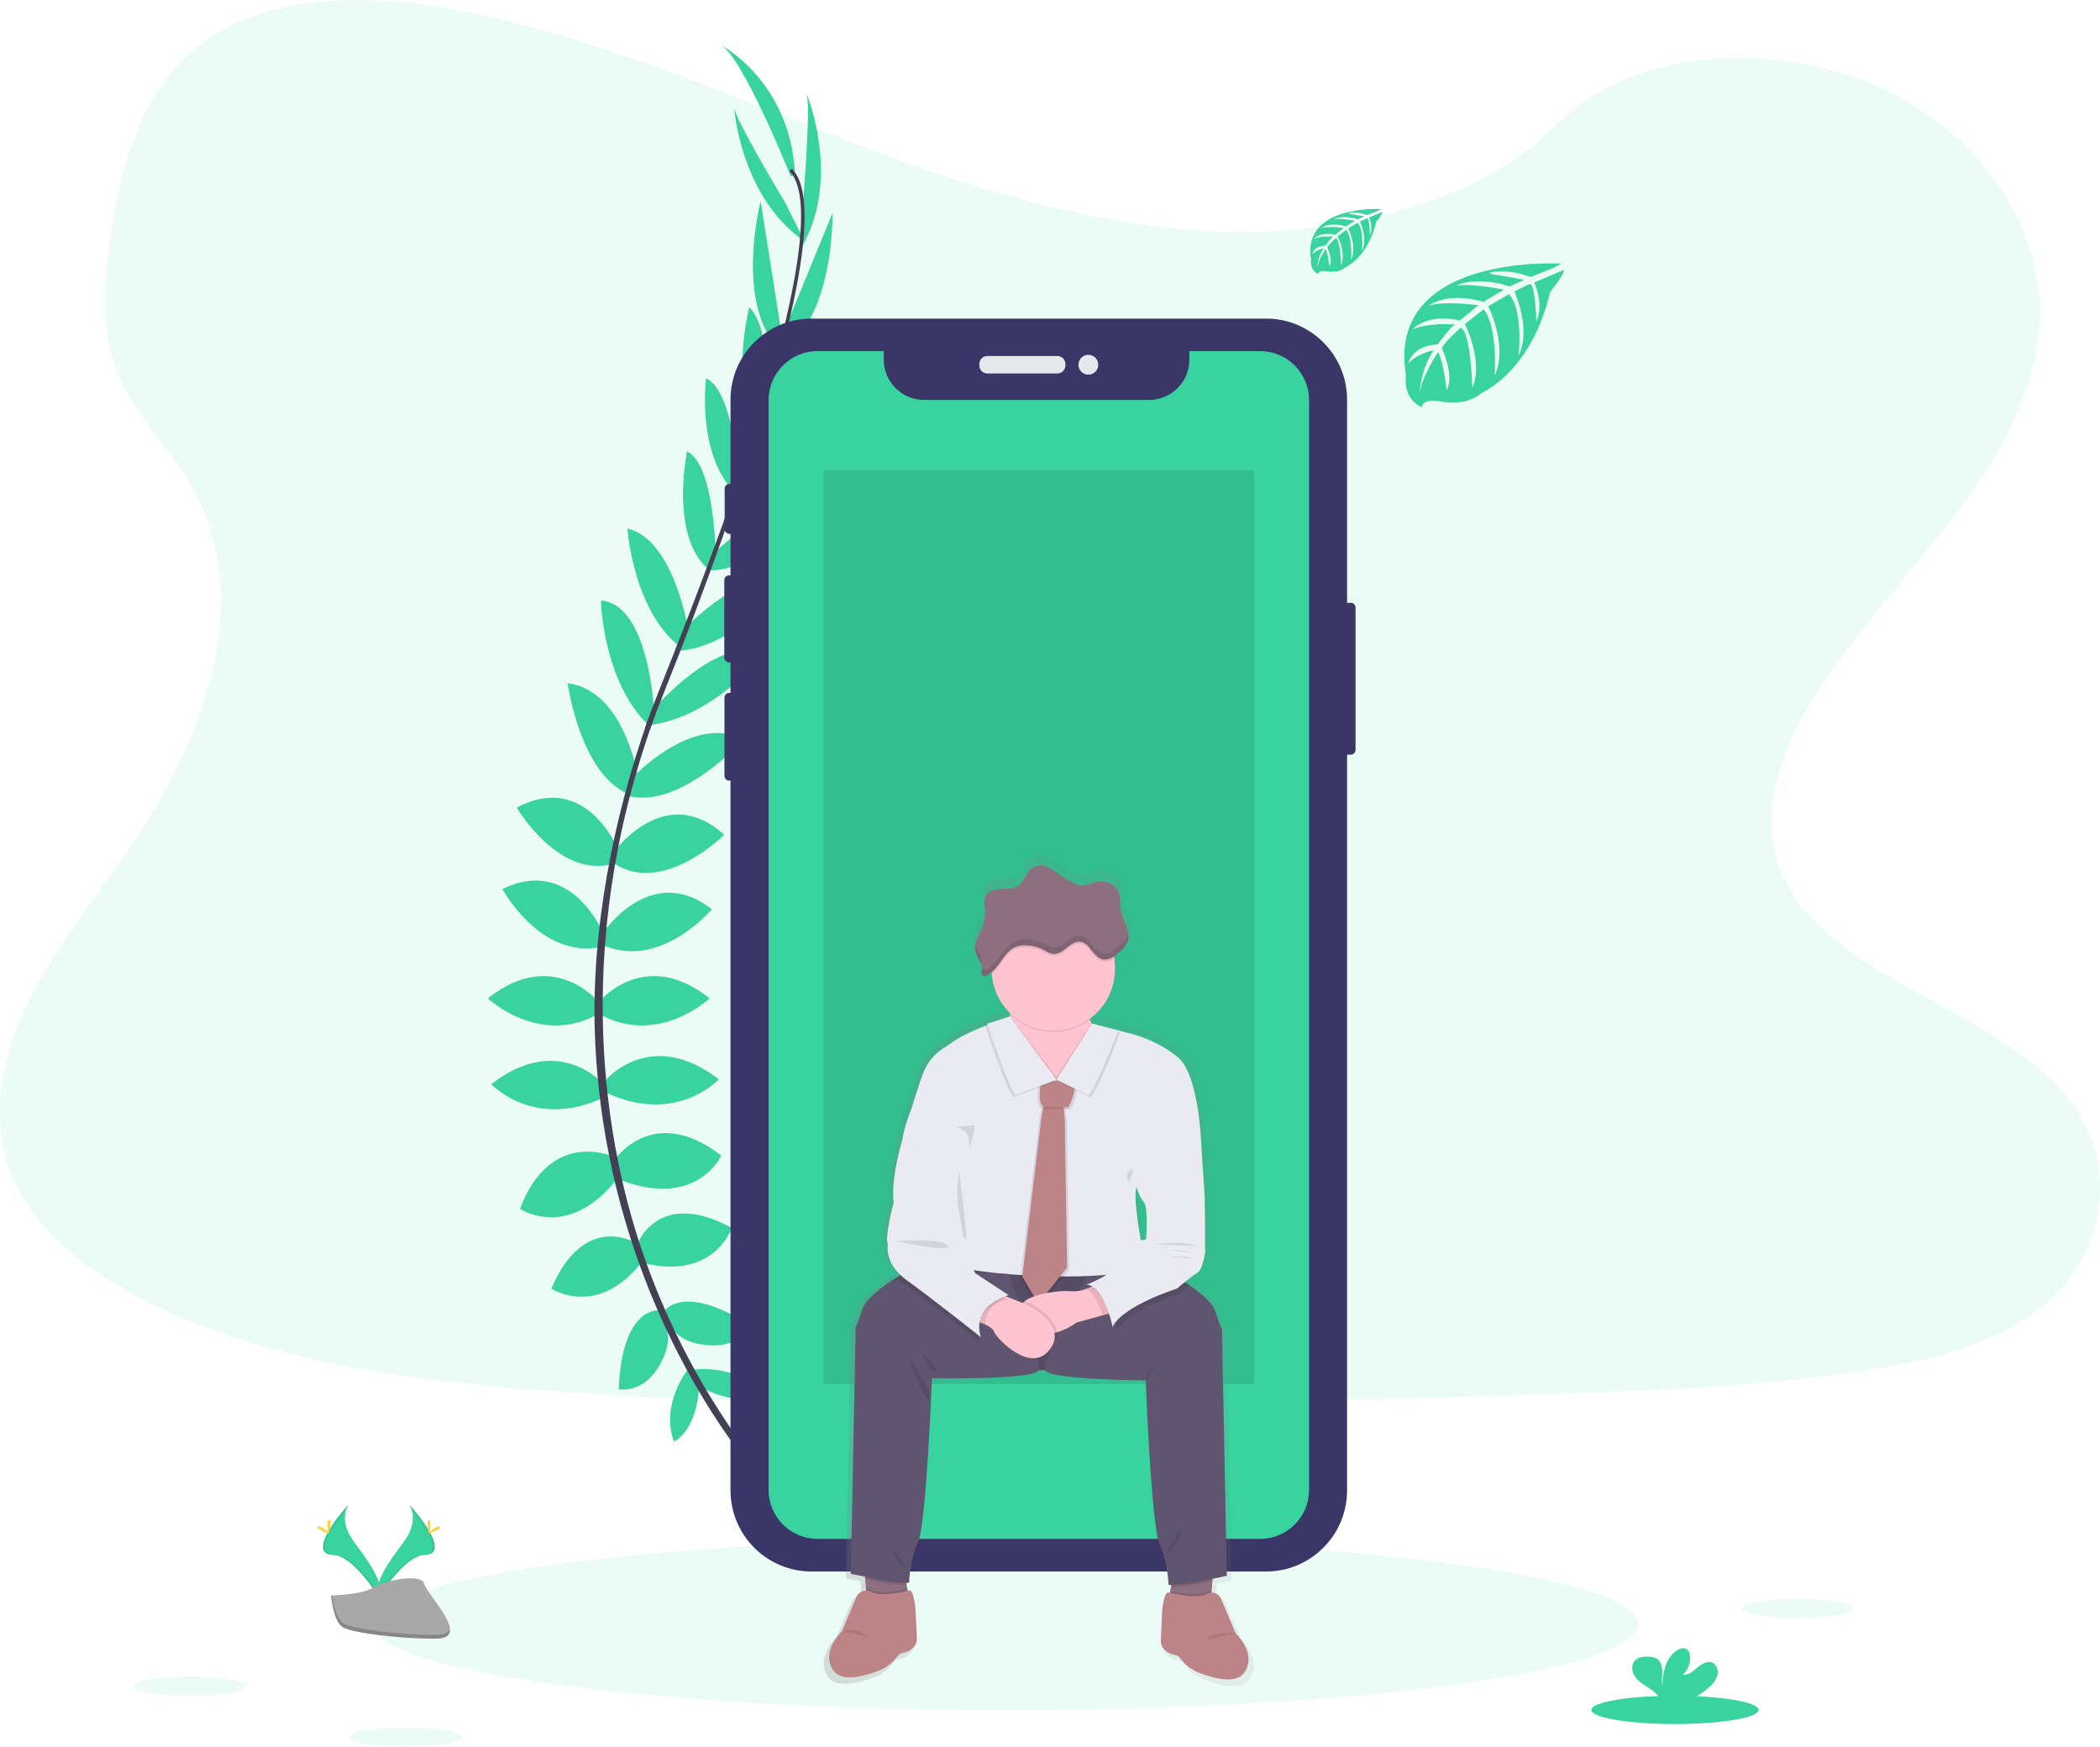
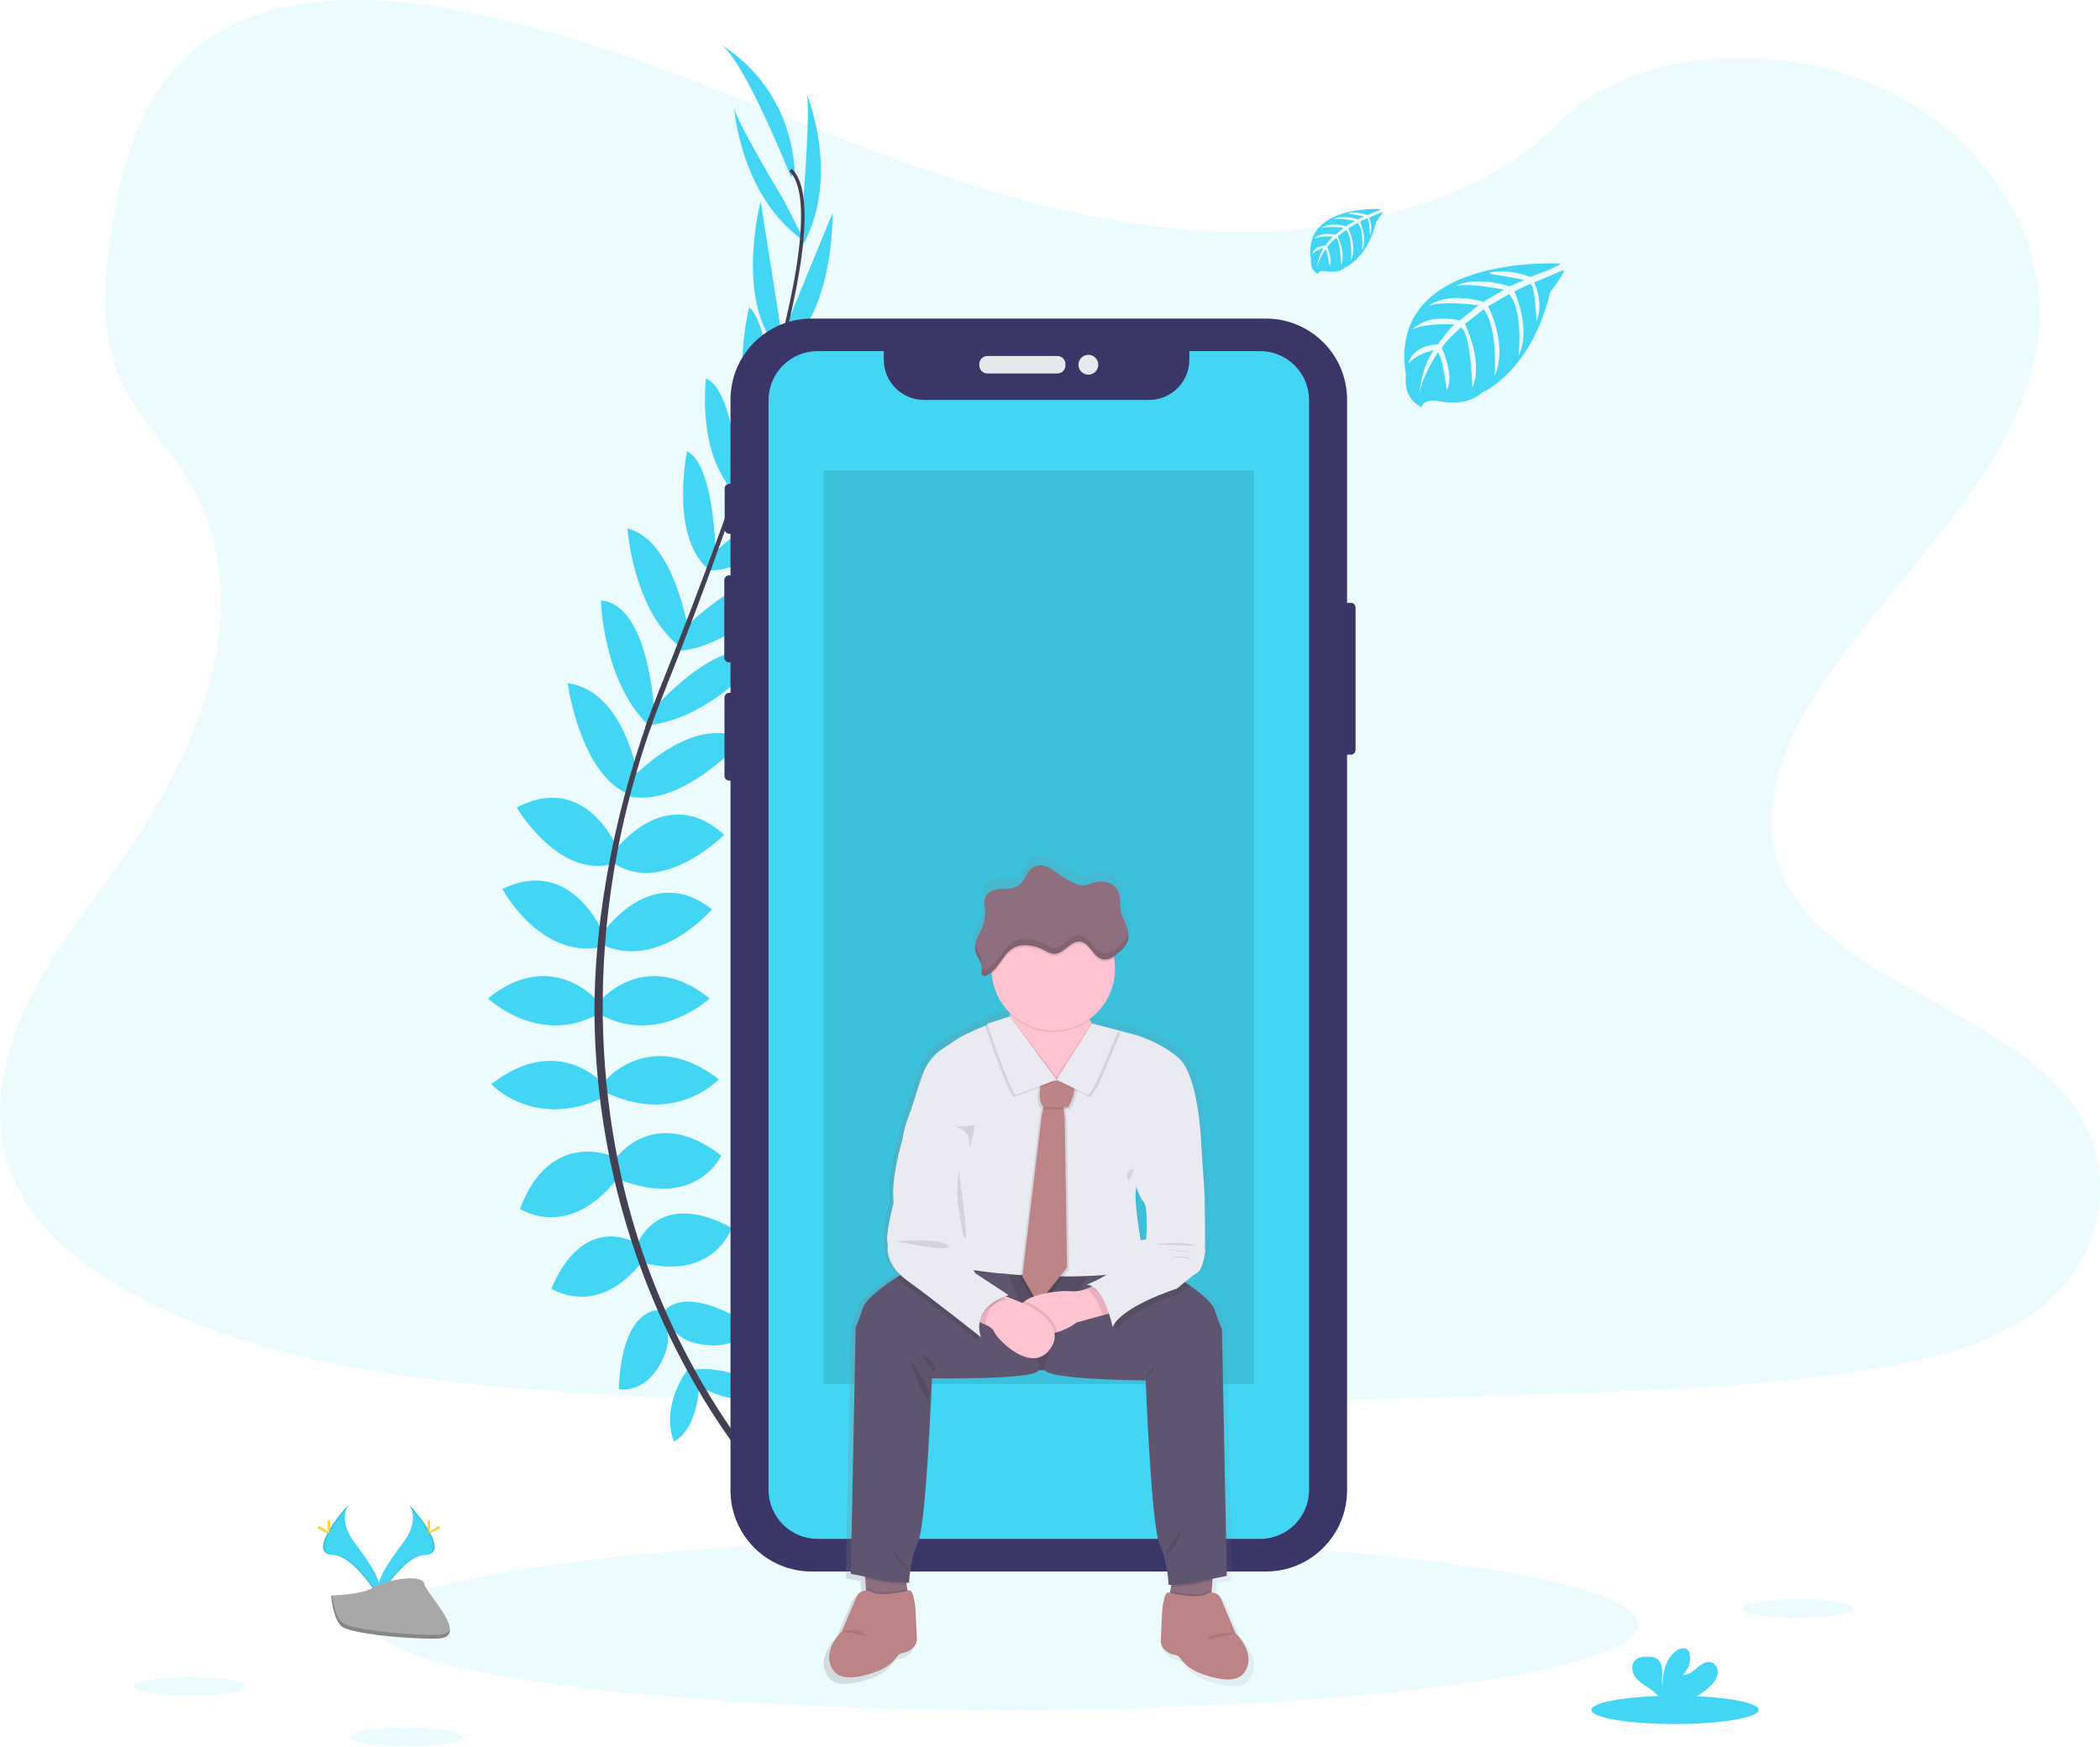
<svg xmlns="http://www.w3.org/2000/svg" id="ae7ad495-543d-4c4b-9483-8059c5566fe6" data-name="Layer 1" width="1009.54" height="839.64" viewBox="0 0 1009.54 839.64">
  <defs>
    <linearGradient id="f9d7795c-47ab-4264-adf8-fc9a284cd87a" x1="491.14" y1="640.96" x2="698.09" y2="640.96" gradientUnits="userSpaceOnUse">
      <stop offset="0" stop-color="gray" stop-opacity="0.25" />
      <stop offset="0.54" stop-color="gray" stop-opacity="0.12" />
      <stop offset="1" stop-color="gray" stop-opacity="0.1" />
    </linearGradient>
  </defs>
-   <path d="M681.78,141.58c-64.72-2.25-126.36-23.14-185.22-46S379.4,47.39,316.23,35.28c-40.63-7.79-87.1-8.89-119.83,12.89-31.51,21-41.69,57.15-47.16,90.73-4.12,25.26-6.54,51.85,4.74,75.49,7.84,16.42,21.74,30.22,31.36,45.95,33.47,54.72,9.81,122.2-26.45,175.63-17,25.07-36.75,49-49.88,75.66s-19.2,57.25-7.71,84.47c11.38,27,38.51,47.24,67.9,61.49,59.69,28.95,130,37.23,198.61,41.92,151.83,10.39,304.46,5.89,456.69,1.39,56.34-1.67,112.92-3.36,168.34-12.07,30.78-4.84,62.55-12.51,84.9-31.05,28.36-23.53,35.39-63.37,16.38-92.88-31.88-49.49-120-61.78-142.31-114.89-12.26-29.24.33-61.8,18.16-88.92,38.24-58.16,102.33-109.19,105.7-175.67,2.32-45.66-28.49-91.39-76.13-113-49.93-22.64-119.18-19.8-156,17.69C805.59,128.71,738.93,143.56,681.78,141.58Z" transform="translate(-95.23 -30.18)" fill="#38d39f" opacity="0.1" />
-   <ellipse cx="483.49" cy="780.99" rx="303.97" ry="41.12" fill="#38d39f" opacity="0.1" />
-   <path d="M428.24,688.75s21-3.36,33.6,11.48c0,0-9.24,7.28-29.12-2.8Z" transform="translate(-95.23 -30.18)" fill="#38d39f" />
-   <path d="M426,688.42S412.6,705,419.17,723.27c0,0,10.92-4.37,12.11-26.63Z" transform="translate(-95.23 -30.18)" fill="#38d39f" />
-   <path d="M414,661.31s8.4-15.4,42,6.16c0,0-4.48,10.36-19.32,9.52S417.87,669.43,414,661.31Z" transform="translate(-95.23 -30.18)" fill="#38d39f" />
-   <path d="M411.79,660.2s-17.43-2-19.12,37.9c0,0,11.05,2.3,18.9-10.33S416.17,668.08,411.79,660.2Z" transform="translate(-95.23 -30.18)" fill="#38d39f" />
-   <path d="M401.63,628.38s9.8-27.17,45.37-7.85c0,0-8.12,24.93-41.73,17.09Z" transform="translate(-95.23 -30.18)" fill="#38d39f" />
-   <path d="M390.71,587.77s18.48-27.44,51.25-2c0,0-11.48,25.76-48.45,11.76Z" transform="translate(-95.23 -30.18)" fill="#38d39f" />
-   <path d="M386.79,549.13s21.56-25.2,54,0c0,0-20.45,22.12-54,6.44Z" transform="translate(-95.23 -30.18)" fill="#38d39f" />
-   <path d="M383.43,511.61s21.84-26.33,52.93-1.4c0,0-24.65,23.24-52.93,7.56Z" transform="translate(-95.23 -30.18)" fill="#38d39f" />
-   <path d="M385.39,478.28s23-33.88,52.09-10.92c0,0-24.65,29.13-52.09,17.36Z" transform="translate(-95.23 -30.18)" fill="#38d39f" />
-   <path d="M390.71,439.36s24.36-33.6,52.65-7.84c0,0-28.85,29.12-52.65,14Z" transform="translate(-95.23 -30.18)" fill="#38d39f" />
-   <path d="M398.84,404.57s28.83-31.57,54-19c0,0-30.06,33.53-55.26,27.37Z" transform="translate(-95.23 -30.18)" fill="#38d39f" />
-   <path d="M408.91,371.6s33.33-38.65,52.65-25.77c0,0-24.52,30-55,33.05Z" transform="translate(-95.23 -30.18)" fill="#38d39f" />
-   <path d="M423.46,333.34s29.14-31.58,50.42-23.74c0,0-24.92,32.77-54.33,33.61Z" transform="translate(-95.23 -30.18)" fill="#38d39f" />
-   <path d="M436.64,297.56s32.2-30.24,46.2-24.92c0,0-23.24,33.6-47.6,31.64Z" transform="translate(-95.23 -30.18)" fill="#38d39f" />
-   <path d="M449.52,264.52s27.72-36.12,42.84-33.32c0,0-16.8,32.2-42.84,37Z" transform="translate(-95.23 -30.18)" fill="#38d39f" />
-   <path d="M463.49,220s24.51-27.7,37.74-27.63c0,0-19.34,37-38.74,36.66Z" transform="translate(-95.23 -30.18)" fill="#38d39f" />
-   <path d="M471.78,190.31l23.66-57.68s1.19,52.14-26.68,68.38Z" transform="translate(-95.23 -30.18)" fill="#38d39f" />
-   <path d="M481.38,126.7s3.92-48.16,1.4-52.08c0,0,16.93,40-1.56,73.36Z" transform="translate(-95.23 -30.18)" fill="#38d39f" />
-   <path d="M400.72,627.73s-24.55-15.21-40.43,22c0,0,21.84,14.5,43.31-12.51Z" transform="translate(-95.23 -30.18)" fill="#38d39f" />
-   <path d="M389.93,586.22s-30.1-13.73-44.71,25.12c0,0,23.26,16,47.45-15.3Z" transform="translate(-95.23 -30.18)" fill="#38d39f" />
-   <path d="M385.39,551.44s-21.56-25.2-54,0c0,0,20.44,22.12,54,6.44Z" transform="translate(-95.23 -30.18)" fill="#38d39f" />
-   <path d="M382.7,511.61s-21.85-26.33-52.93-1.4c0,0,24.64,23.24,52.93,7.56Z" transform="translate(-95.23 -30.18)" fill="#38d39f" />
-   <path d="M385.39,479.24s-15.32-37.95-48.62-21.63c0,0,18,33.66,47.27,27.93Z" transform="translate(-95.23 -30.18)" fill="#38d39f" />
-   <path d="M392.64,439.17s-15.22-38.61-49-20.71c0,0,20.68,35.39,47.5,26.68Z" transform="translate(-95.23 -30.18)" fill="#38d39f" />
-   <path d="M402.08,404.77s-6-42.34-33.95-46.13c0,0,5.93,44.64,30.22,53.75Z" transform="translate(-95.23 -30.18)" fill="#38d39f" />
-   <path d="M409.63,371.67s-2.35-51-25.5-52.77c0,0,.78,38.7,22.89,60Z" transform="translate(-95.23 -30.18)" fill="#38d39f" />
-   <path d="M425.87,331.88s-6.91-42.4-29-47.59c0,0,2.74,41.07,26.81,58Z" transform="translate(-95.23 -30.18)" fill="#38d39f" />
-   <path d="M439.26,297.87s-.24-44.18-13.74-50.67c0,0-8.37,40,9.83,56.31Z" transform="translate(-95.23 -30.18)" fill="#38d39f" />
-   <path d="M450.55,264s-1.9-45.5-15.87-51.91c0,0-4.79,36,13.77,54.88Z" transform="translate(-95.23 -30.18)" fill="#38d39f" />
-   <path d="M465.45,223.6s-.09-37-10.07-45.68c0,0-9.92,40.54,4.86,53.12Z" transform="translate(-95.23 -30.18)" fill="#38d39f" />
-   <path d="M470.6,188.49l-9.7-61.59s-13.2,50.47,10.16,72.7Z" transform="translate(-95.23 -30.18)" fill="#38d39f" />
-   <path d="M472.5,127.28s-24.93-41.39-24.41-46c0,0,2.64,43.4,34,65Z" transform="translate(-95.23 -30.18)" fill="#38d39f" />
-   <path d="M475.42,115.06S451.9,56.25,441.26,51.49c0,0,33.6,17.08,36.12,61.89Z" transform="translate(-95.23 -30.18)" fill="#38d39f" />
+   <path d="M681.78,141.58c-64.72-2.25-126.36-23.14-185.22-46S379.4,47.39,316.23,35.28c-40.63-7.79-87.1-8.89-119.83,12.89-31.51,21-41.69,57.15-47.16,90.73-4.12,25.26-6.54,51.85,4.74,75.49,7.84,16.42,21.74,30.22,31.36,45.95,33.47,54.72,9.81,122.2-26.45,175.63-17,25.07-36.75,49-49.88,75.66s-19.2,57.25-7.71,84.47c11.38,27,38.51,47.24,67.9,61.49,59.69,28.95,130,37.23,198.61,41.92,151.83,10.39,304.46,5.89,456.69,1.39,56.34-1.67,112.92-3.36,168.34-12.07,30.78-4.84,62.55-12.51,84.9-31.05,28.36-23.53,35.39-63.37,16.38-92.88-31.88-49.49-120-61.78-142.31-114.89-12.26-29.24.33-61.8,18.16-88.92,38.24-58.16,102.33-109.19,105.7-175.67,2.32-45.66-28.49-91.39-76.13-113-49.93-22.64-119.18-19.8-156,17.69C805.59,128.71,738.93,143.56,681.78,141.58Z" transform="translate(-95.23 -30.18)" fill="#42d6f4" opacity="0.1" />
+   <ellipse cx="483.49" cy="780.99" rx="303.97" ry="41.12" fill="#42d6f4" opacity="0.1" />
+   <path d="M428.24,688.75s21-3.36,33.6,11.48c0,0-9.24,7.28-29.12-2.8Z" transform="translate(-95.23 -30.18)" fill="#42d6f4" />
+   <path d="M426,688.42S412.6,705,419.17,723.27c0,0,10.92-4.37,12.11-26.63Z" transform="translate(-95.23 -30.18)" fill="#42d6f4" />
+   <path d="M414,661.31s8.4-15.4,42,6.16c0,0-4.48,10.36-19.32,9.52S417.87,669.43,414,661.31Z" transform="translate(-95.23 -30.18)" fill="#42d6f4" />
+   <path d="M411.79,660.2s-17.43-2-19.12,37.9c0,0,11.05,2.3,18.9-10.33S416.17,668.08,411.79,660.2Z" transform="translate(-95.23 -30.18)" fill="#42d6f4" />
+   <path d="M401.63,628.38s9.8-27.17,45.37-7.85c0,0-8.12,24.93-41.73,17.09Z" transform="translate(-95.23 -30.18)" fill="#42d6f4" />
+   <path d="M390.71,587.77s18.48-27.44,51.25-2c0,0-11.48,25.76-48.45,11.76Z" transform="translate(-95.23 -30.18)" fill="#42d6f4" />
+   <path d="M386.79,549.13s21.56-25.2,54,0c0,0-20.45,22.12-54,6.44Z" transform="translate(-95.23 -30.18)" fill="#42d6f4" />
+   <path d="M383.43,511.61s21.84-26.33,52.93-1.4c0,0-24.65,23.24-52.93,7.56Z" transform="translate(-95.23 -30.18)" fill="#42d6f4" />
+   <path d="M385.39,478.28s23-33.88,52.09-10.92c0,0-24.65,29.13-52.09,17.36Z" transform="translate(-95.23 -30.18)" fill="#42d6f4" />
+   <path d="M390.71,439.36s24.36-33.6,52.65-7.84c0,0-28.85,29.12-52.65,14Z" transform="translate(-95.23 -30.18)" fill="#42d6f4" />
+   <path d="M398.84,404.57s28.83-31.57,54-19c0,0-30.06,33.53-55.26,27.37Z" transform="translate(-95.23 -30.18)" fill="#42d6f4" />
+   <path d="M408.91,371.6s33.33-38.65,52.65-25.77c0,0-24.52,30-55,33.05Z" transform="translate(-95.23 -30.18)" fill="#42d6f4" />
+   <path d="M423.46,333.34s29.14-31.58,50.42-23.74c0,0-24.92,32.77-54.33,33.61Z" transform="translate(-95.23 -30.18)" fill="#42d6f4" />
+   <path d="M436.64,297.56s32.2-30.24,46.2-24.92c0,0-23.24,33.6-47.6,31.64Z" transform="translate(-95.23 -30.18)" fill="#42d6f4" />
+   <path d="M449.52,264.52s27.72-36.12,42.84-33.32c0,0-16.8,32.2-42.84,37Z" transform="translate(-95.23 -30.18)" fill="#42d6f4" />
+   <path d="M463.49,220s24.51-27.7,37.74-27.63c0,0-19.34,37-38.74,36.66Z" transform="translate(-95.23 -30.18)" fill="#42d6f4" />
+   <path d="M471.78,190.31l23.66-57.68s1.19,52.14-26.68,68.38Z" transform="translate(-95.23 -30.18)" fill="#42d6f4" />
+   <path d="M481.38,126.7s3.92-48.16,1.4-52.08c0,0,16.93,40-1.56,73.36Z" transform="translate(-95.23 -30.18)" fill="#42d6f4" />
+   <path d="M400.72,627.73s-24.55-15.21-40.43,22c0,0,21.84,14.5,43.31-12.51Z" transform="translate(-95.23 -30.18)" fill="#42d6f4" />
+   <path d="M389.93,586.22s-30.1-13.73-44.71,25.12c0,0,23.26,16,47.45-15.3Z" transform="translate(-95.23 -30.18)" fill="#42d6f4" />
+   <path d="M385.39,551.44s-21.56-25.2-54,0c0,0,20.44,22.12,54,6.44Z" transform="translate(-95.23 -30.18)" fill="#42d6f4" />
+   <path d="M382.7,511.61s-21.85-26.33-52.93-1.4c0,0,24.64,23.24,52.93,7.56Z" transform="translate(-95.23 -30.18)" fill="#42d6f4" />
+   <path d="M385.39,479.24s-15.32-37.95-48.62-21.63c0,0,18,33.66,47.27,27.93Z" transform="translate(-95.23 -30.18)" fill="#42d6f4" />
+   <path d="M392.64,439.17s-15.22-38.61-49-20.71c0,0,20.68,35.39,47.5,26.68Z" transform="translate(-95.23 -30.18)" fill="#42d6f4" />
+   <path d="M402.08,404.77s-6-42.34-33.95-46.13c0,0,5.93,44.64,30.22,53.75Z" transform="translate(-95.23 -30.18)" fill="#42d6f4" />
+   <path d="M409.63,371.67s-2.35-51-25.5-52.77c0,0,.78,38.7,22.89,60Z" transform="translate(-95.23 -30.18)" fill="#42d6f4" />
+   <path d="M425.87,331.88s-6.91-42.4-29-47.59c0,0,2.74,41.07,26.81,58Z" transform="translate(-95.23 -30.18)" fill="#42d6f4" />
+   <path d="M439.26,297.87s-.24-44.18-13.74-50.67c0,0-8.37,40,9.83,56.31Z" transform="translate(-95.23 -30.18)" fill="#42d6f4" />
+   <path d="M450.55,264s-1.9-45.5-15.87-51.91c0,0-4.79,36,13.77,54.88Z" transform="translate(-95.23 -30.18)" fill="#42d6f4" />
+   <path d="M465.45,223.6s-.09-37-10.07-45.68c0,0-9.92,40.54,4.86,53.12Z" transform="translate(-95.23 -30.18)" fill="#42d6f4" />
+   <path d="M470.6,188.49l-9.7-61.59s-13.2,50.47,10.16,72.7Z" transform="translate(-95.23 -30.18)" fill="#42d6f4" />
+   <path d="M472.5,127.28s-24.93-41.39-24.41-46c0,0,2.64,43.4,34,65Z" transform="translate(-95.23 -30.18)" fill="#42d6f4" />
+   <path d="M475.42,115.06S451.9,56.25,441.26,51.49c0,0,33.6,17.08,36.12,61.89Z" transform="translate(-95.23 -30.18)" fill="#42d6f4" />
  <path d="M462.36,229.35l-1.61-.49c19.85-64.73,24.81-106,13.95-116.34l1.16-1.22C487.36,122.21,482.7,163,462.36,229.35Z" transform="translate(-95.23 -30.18)" fill="#444053" />
  <path d="M407.7,380.87l-2.37-.84c2.1-5.93,4.37-11.95,6.75-17.89,20.72-51.64,38.36-99.67,49.67-136.55l2.07-1c-11.33,36.95-28.65,86.83-49.4,138.53C412.05,369,409.79,375,407.7,380.87Z" transform="translate(-95.23 -30.18)" fill="#444053" />
  <path d="M457.79,737.2c-.32-.36-32.5-36.58-54.92-98.44A364.43,364.43,0,0,1,381.17,526c-1.54-48.13,8.56-101.87,25.86-150.68l1.88,2.2c-38.83,109.56-23.4,203.45-2.94,260,22.2,61.29,54,97.13,54.32,97.48Z" transform="translate(-95.23 -30.18)" fill="#444053" />
  <rect x="642.8" y="289.82" width="8.86" height="73.02" rx="2.29" ry="2.29" fill="#3a3768" />
  <rect x="348.37" y="232.61" width="4.97" height="24.04" rx="2.29" ry="2.29" fill="#3a3768" />
  <rect x="348.19" y="276.63" width="5.6" height="41.84" rx="2.29" ry="2.29" fill="#3a3768" />
  <rect x="348.28" y="333.11" width="5.33" height="42.2" rx="2.29" ry="2.29" fill="#3a3768" />
  <rect x="351.18" y="153.17" width="296.4" height="602.39" rx="38.99" ry="38.99" fill="#3a3768" />
-   <path d="M701,199H667v4.09a19.38,19.38,0,0,1-19.39,19.38H539.48a19.38,19.38,0,0,1-19.39-19.38V199H488.26a23.54,23.54,0,0,0-23.54,23.54V746.51a23.54,23.54,0,0,0,23.54,23.54H701a23.54,23.54,0,0,0,23.54-23.54V222.58A23.54,23.54,0,0,0,701,199Z" transform="translate(-95.23 -30.18)" fill="#38d39f" />
+   <path d="M701,199H667v4.09a19.38,19.38,0,0,1-19.39,19.38H539.48a19.38,19.38,0,0,1-19.39-19.38V199H488.26a23.54,23.54,0,0,0-23.54,23.54V746.51a23.54,23.54,0,0,0,23.54,23.54H701a23.54,23.54,0,0,0,23.54-23.54V222.58A23.54,23.54,0,0,0,701,199Z" transform="translate(-95.23 -30.18)" fill="#42d6f4" />
  <rect x="470.79" y="171.16" width="41.39" height="8.4" rx="3.87" ry="3.87" fill="#e6e8ec" />
  <circle cx="523.21" cy="175.36" r="4.77" fill="#e6e8ec" />
-   <path d="M845.43,156.93s-84.2-5.08-74.28,53.92c0,0-2,10.43,7.48,15.16,0,0,.15-4.37,8.64-2.88a39.5,39.5,0,0,0,9.15.44A19.06,19.06,0,0,0,807.6,219h0s23.67-9.78,32.87-48.46c0,0,6.81-8.44,6.54-10.61L832.8,166s4.86,10.25,1,18.77c0,0-.46-18.4-3.19-18-.55.08-7.38,3.55-7.38,3.55s8.35,17.85,2.05,30.83c0,0,2.39-22-4.66-29.54l-10,5.84s9.76,18.44,3.14,33.49c0,0,1.7-23.08-5.25-32.07l-9.06,7.07s9.17,18.17,3.58,30.65c0,0-.73-26.86-5.54-28.89,0,0-7.93,7-9.14,9.86,0,0,6.28,13.2,2.38,20.16,0,0-2.39-17.9-4.35-18,0,0-7.9,11.86-8.72,20,0,0,.34-12.09,6.81-21.12,0,0-7.64,1.31-12.1,6.26,0,0,1.23-8.38,14.05-9.12,0,0,6.53-9,8.27-9.54,0,0-12.74-1.07-20.47,2.36,0,0,6.8-7.91,22.81-4.31l8.95-7.31s-16.78-2.29-23.9.24c0,0,8.19-7,26.31-1.9l9.74-5.82s-14.31-3.08-22.83-2c0,0,9-4.85,25.69.41l7-3.13s-10.48-2.06-13.55-2.39-3.23-1.17-3.23-1.17a36.35,36.35,0,0,1,19.69,2.19S845.68,157.86,845.43,156.93Z" transform="translate(-95.23 -30.18)" fill="#38d39f" />
-   <path d="M759.06,130.69s-38-2.29-33.56,24.37c0,0-.89,4.71,3.38,6.85,0,0,.07-2,3.91-1.31a17.51,17.51,0,0,0,4.13.2,8.56,8.56,0,0,0,5.05-2.08h0s10.7-4.42,14.86-21.9c0,0,3.07-3.81,2.95-4.79l-6.42,2.74s2.19,4.63.47,8.48c0,0-.21-8.31-1.44-8.12-.25,0-3.34,1.61-3.34,1.61s3.78,8.07.93,13.93c0,0,1.08-9.94-2.11-13.35L743.35,140s4.41,8.33,1.42,15.13c0,0,.77-10.43-2.37-14.49l-4.09,3.2s4.14,8.21,1.62,13.85c0,0-.34-12.14-2.51-13.06,0,0-3.58,3.16-4.13,4.46,0,0,2.84,6,1.08,9.11,0,0-1.08-8.09-2-8.13,0,0-3.57,5.36-3.94,9a19.52,19.52,0,0,1,3.08-9.54,10.76,10.76,0,0,0-5.47,2.83s.56-3.79,6.35-4.12c0,0,3-4.07,3.74-4.32,0,0-5.76-.48-9.25,1.07,0,0,3.07-3.57,10.3-1.95l4-3.3s-7.59-1-10.8.11c0,0,3.7-3.16,11.89-.86l4.4-2.63s-6.47-1.39-10.32-.89c0,0,4.07-2.19,11.61.18l3.15-1.41s-4.74-.93-6.13-1.08-1.46-.53-1.46-.53a16.39,16.39,0,0,1,8.9,1S759.18,131.11,759.06,130.69Z" transform="translate(-95.23 -30.18)" fill="#38d39f" />
+   <path d="M845.43,156.93s-84.2-5.08-74.28,53.92c0,0-2,10.43,7.48,15.16,0,0,.15-4.37,8.64-2.88a39.5,39.5,0,0,0,9.15.44A19.06,19.06,0,0,0,807.6,219h0s23.67-9.78,32.87-48.46c0,0,6.81-8.44,6.54-10.61L832.8,166s4.86,10.25,1,18.77c0,0-.46-18.4-3.19-18-.55.08-7.38,3.55-7.38,3.55s8.35,17.85,2.05,30.83c0,0,2.39-22-4.66-29.54l-10,5.84s9.76,18.44,3.14,33.49c0,0,1.7-23.08-5.25-32.07l-9.06,7.07s9.17,18.17,3.58,30.65c0,0-.73-26.86-5.54-28.89,0,0-7.93,7-9.14,9.86,0,0,6.28,13.2,2.38,20.16,0,0-2.39-17.9-4.35-18,0,0-7.9,11.86-8.72,20,0,0,.34-12.09,6.81-21.12,0,0-7.64,1.31-12.1,6.26,0,0,1.23-8.38,14.05-9.12,0,0,6.53-9,8.27-9.54,0,0-12.74-1.07-20.47,2.36,0,0,6.8-7.91,22.81-4.31l8.95-7.31s-16.78-2.29-23.9.24c0,0,8.19-7,26.31-1.9l9.74-5.82s-14.31-3.08-22.83-2c0,0,9-4.85,25.69.41l7-3.13s-10.48-2.06-13.55-2.39-3.23-1.17-3.23-1.17a36.35,36.35,0,0,1,19.69,2.19S845.68,157.86,845.43,156.93Z" transform="translate(-95.23 -30.18)" fill="#42d6f4" />
+   <path d="M759.06,130.69s-38-2.29-33.56,24.37c0,0-.89,4.71,3.38,6.85,0,0,.07-2,3.91-1.31a17.51,17.51,0,0,0,4.13.2,8.56,8.56,0,0,0,5.05-2.08h0s10.7-4.42,14.86-21.9c0,0,3.07-3.81,2.95-4.79l-6.42,2.74s2.19,4.63.47,8.48c0,0-.21-8.31-1.44-8.12-.25,0-3.34,1.61-3.34,1.61s3.78,8.07.93,13.93c0,0,1.08-9.94-2.11-13.35L743.35,140s4.41,8.33,1.42,15.13c0,0,.77-10.43-2.37-14.49l-4.09,3.2s4.14,8.21,1.62,13.85c0,0-.34-12.14-2.51-13.06,0,0-3.58,3.16-4.13,4.46,0,0,2.84,6,1.08,9.11,0,0-1.08-8.09-2-8.13,0,0-3.57,5.36-3.94,9a19.52,19.52,0,0,1,3.08-9.54,10.76,10.76,0,0,0-5.47,2.83s.56-3.79,6.35-4.12c0,0,3-4.07,3.74-4.32,0,0-5.76-.48-9.25,1.07,0,0,3.07-3.57,10.3-1.95l4-3.3s-7.59-1-10.8.11c0,0,3.7-3.16,11.89-.86l4.4-2.63s-6.47-1.39-10.32-.89c0,0,4.07-2.19,11.61.18l3.15-1.41s-4.74-.93-6.13-1.08-1.46-.53-1.46-.53a16.39,16.39,0,0,1,8.9,1S759.18,131.11,759.06,130.69Z" transform="translate(-95.23 -30.18)" fill="#42d6f4" />
  <rect x="395.91" y="226.18" width="206.95" height="439.24" opacity="0.1" />
  <path d="M691.75,818.22s-4.88-11.36-7.06-16.6c-1.23-3-3.31-3.5-4.9-3.43l.09-1,.39-4.73.08-1c3.77-.79,7-1.41,7-1.41L685,668.73s-1-1.28-3.42-9c-1.2-3.85-7-8.58-12.42-12.35-.85-.59-1.68-1.15-2.5-1.69a62.39,62.39,0,0,1,6.21-4.58c3.08-1.79,4.1-12,4.1-12l-.51,1c.51-1,0-27.07,0-27.07l-1.8-27.06s-1.28-32.17-11.28-40.6S640.75,524,640.75,524l-7-1.8h0l-12.9-3.31c-.36-.59-.71-1.21-1-1.86-.13-.25-.25-.51-.37-.77a30.2,30.2,0,0,0,12.75-24.65,29.73,29.73,0,0,0-.39-4.84c0-.3-.11-.61-.17-.91a25.2,25.2,0,0,0,3-2.41,13.63,13.63,0,0,0,3.66-4.49h0a7.57,7.57,0,0,0,.34-1.05c0-.1,0-.2.06-.31s.09-.53.12-.8c0-.1,0-.2,0-.3,0-.29,0-.59,0-.88,0-.07,0-.14,0-.22,0-.33-.05-.66-.1-1a.13.13,0,0,0,0-.06h0a17.21,17.21,0,0,0-.9-3.4c-1-2.58-2.3-5-2.77-7.75-.58-3.25.09-6.8-1.46-9.72a8.67,8.67,0,0,0-6.09-4.19,14.35,14.35,0,0,0-7.52.86,10.7,10.7,0,0,1-3.71,1,7.75,7.75,0,0,1-2.71-.66,40.19,40.19,0,0,1-8.4-4.51,40.22,40.22,0,0,0-6-3.92,8.12,8.12,0,0,0-6.92-.28c-3.7,1.88-4.4,7.12-7.84,9.43-2.37,1.6-5.46,1.44-8.32,1.54s-6.1.81-7.51,3.29c-1,1.72-.76,3.77-.57,5.78l.06.68c0,.24,0,.49.06.73a18.37,18.37,0,0,1-1.13,7.56c-1.38,3.66-4,7.27-3.91,11h0a7.66,7.66,0,0,0,.23,1.76,8.45,8.45,0,0,0,.28.85h0a37.24,37.24,0,0,0,1.85,3.61l.09.16c.07.14.14.28.2.42s.18.38.25.57.08.19.11.28.13.37.18.56a5.36,5.36,0,0,1,.21,1.74,16.2,16.2,0,0,0-.19,2.29,1.68,1.68,0,0,0,1.34,1.63,2.23,2.23,0,0,0,1.16-.36,18.57,18.57,0,0,0,2.55-1.75c0,.32,0,.64.06,1a30.26,30.26,0,0,0,9.09,18.83c0,.31,0,.63-.07,1s-.05.72-.07,1.09h0l-11.2,3.52s.06.2.18.54l-1.18.47h0c-5.81,2.35-12.28,5.27-15.9,7.92-1.6,1.16-3.06,2.11-4.37,2.9a25,25,0,0,0-10.36,12.55l-.15.38c-1,2.29-5.9,17.87-5.9,17.87s-3.59,8.68-4.11,14.3c0,0-5.9,18.63-4.36,30.89,0,0-4.62,17.62-2.82,20.42,0,0-1.84,7.58,6.24,15.21-.59.36-1.23.75-1.9,1.18-6.26,3.94-15.29,10.33-16.83,15.26-2.39,7.67-3.42,9-3.42,9L501.88,789s3.23.62,7,1.4l.08,1,.39,4.72.09,1c-1.59-.07-3.67.48-4.9,3.44-2.19,5.23-7,16.58-7,16.58s-10.77,10-4.24,19.28a6.68,6.68,0,0,0,1,1.16c4.69,4.26,14.69,1.53,21.8-1.25a21.26,21.26,0,0,0,9-7.26,3.42,3.42,0,0,1,2.4-1.33,9.8,9.8,0,0,0,4.47-1.95,6,6,0,0,0,2.46-5,.76.76,0,0,1,0-.15l-.63-14.23s-.77-9.94-3.22-9.3l-.63.15-.17-1h0l-.33-1.93-.17-1,1.36,0s.34-11.24,4.45-20.08S541.9,693,541.9,693s50.87.83,52.57-3.94v0c1,0,2.09,0,3.13-.07,1.71,4.77,49.72,5,49.72,5s2.73,71.49,6.83,80.34a40.82,40.82,0,0,1,2.15,5.86h0a65.41,65.41,0,0,1,2.31,14.21l1.36,0-.18,1-.33,1.92-.17,1-.65-.15c-2.43-.63-3.2,9.31-3.2,9.31l-.65,14.32a5.81,5.81,0,0,0,2.38,5,10,10,0,0,0,4.55,2,3.34,3.34,0,0,1,2.4,1.32,21.32,21.32,0,0,0,9,7.26c7.68,3,18.72,5.93,22.82.1C702.52,828.18,691.75,818.22,691.75,818.22ZM562.45,639.88v0l.12,0ZM642.8,599s1.29,4.85,3.59,7.4,1.16,18.39,1.16,18.39a14.2,14.2,0,0,0-2.68.43C643.1,614.69,641.47,603,642.8,599Z" transform="translate(-95.23 -30.18)" fill="url(#f9d7795c-47ab-4264-adf8-fc9a284cd87a)" />
  <polygon points="436.96 768.43 416.85 770.43 416.29 763.7 415.9 759.07 415.35 752.3 434.35 753.3 435.86 761.99 436.18 763.88 436.19 763.88 436.96 768.43" fill="#8e6f7f" />
  <polygon points="583.41 753.31 582.86 760.07 582.48 764.7 581.91 771.43 561.79 769.43 562.59 764.88 562.9 763 564.41 754.31 583.41 753.31" fill="#8e6f7f" />
  <path d="M657.33,686.1l-59.8,2.81q-4.08.2-8.16,0l-57.13-2.8V640.85H657.33Z" transform="translate(-95.23 -30.18)" fill="#5f5570" />
  <path d="M657.33,686.1l-59.8,2.81q-4.08.2-8.16,0l-57.13-2.8V640.85H657.33Z" transform="translate(-95.23 -30.18)" opacity="0.1" />
  <path d="M580.75,518.91s-19.92,6.69-27.42,12.19c-1.56,1.14-3,2.08-4.26,2.85A24.4,24.4,0,0,0,539,546.23c-.05.14-.1.26-.15.37-1,2.25-5.75,17.5-5.75,17.5s-3.5,8.5-4,14,28.5,20.25,28.5,20.25-14,30.5-7.75,38.25,97.5,11.5,95.5,0-5.5-30.5-3.75-35.75l31-22.5s-1.25-31.5-11-39.75-22-11.25-22-11.25l-19.41-5s-6.84,17-14.34,19.25S581.92,533.46,580.75,518.91Z" transform="translate(-95.23 -30.18)" fill="#eaeaf2" />
  <path d="M608.73,547.54s-8.46,7.06-12.9,0c0,0-4,11.94,0,15.94l-.15.81-.71,3.56-9.26,77L593.33,658,607.2,640.6l-1.12-72-.5-4.13-.12-1h2.37S614.12,552.6,608.73,547.54Z" transform="translate(-95.23 -30.18)" opacity="0.1" />
  <path d="M610.73,547.54s-8.46,7.06-12.9,0c0,0-4,11.94,0,15.94l-.15.81-.71,3.56-9.26,77L595.33,658,609.2,640.6l-1.12-72-.5-4.13-.12-1h2.37S616.12,552.6,610.73,547.54Z" transform="translate(-95.23 -30.18)" opacity="0.1" />
  <polygon points="512.97 609.43 499.1 626.8 491.46 613.72 500.73 536.68 501.44 533.12 501.6 532.3 502.85 529.06 511.23 532.3 511.35 533.3 511.85 537.43 512.97 609.43" fill="#bc8487" />
  <path d="M531.09,792.16a67.93,67.93,0,0,1-12.85-1.31c-2.09-.52-4.71-1.1-7.1-1.61l-.56-6.77,19,1Z" transform="translate(-95.23 -30.18)" opacity="0.1" />
  <path d="M594.48,689c-1.66,4.67-51.24,3.85-51.24,3.85s-2.66,70-6.66,78.67-4.34,19.66-4.34,19.66-8.66,0-14-1.33-14-3-14-3l2.34-118.75s1-1.25,3.33-8.76c1.5-4.83,10.3-11.09,16.39-15,3.4-2.14,5.94-3.54,5.94-3.54l29.58,1.2,18.26.74S596.15,684.33,594.48,689Z" transform="translate(-95.23 -30.18)" fill="#5f5570" />
  <path d="M532.2,798.6l-20.12,2-.57-6.73a6,6,0,0,1,2.19.48c3.67,2.64,14.16.54,17.71-.3h0Z" transform="translate(-95.23 -30.18)" opacity="0.1" />
  <path d="M536,818.05a5.87,5.87,0,0,1-2.41,4.89,9.55,9.55,0,0,1-4.35,1.91,3.25,3.25,0,0,0-2.33,1.3,20.87,20.87,0,0,1-8.8,7.11c-6.93,2.72-16.68,5.39-21.25,1.22a6.32,6.32,0,0,1-1-1.13c-6.37-9.12,4.13-18.88,4.13-18.88s4.74-11.12,6.87-16.24a5,5,0,0,1,6.87-2.88c4,2.88,16.13.12,18.5-.49s3.13,9.11,3.13,9.11L536,817.9A.76.76,0,0,0,536,818.05Z" transform="translate(-95.23 -30.18)" fill="#bc8487" />
  <path d="M678.65,783.48l-.56,6.76c-2.39.51-5,1.09-7.11,1.61a68.11,68.11,0,0,1-12.84,1.32l1.51-8.69Z" transform="translate(-95.23 -30.18)" opacity="0.1" />
  <path d="M685,787.85s-8.66,1.67-14,3-14,1.33-14,1.33-.33-11-4.33-19.66S646,693.85,646,693.85s-46.78-.27-48.45-4.94,20.39-45,20.39-45l13.45-.7L657,641.85s5,2.72,10.24,6.39,10.93,8.33,12.1,12.1c2.33,7.51,3.33,8.76,3.33,8.76Z" transform="translate(-95.23 -30.18)" fill="#5f5570" />
  <path d="M677.71,794.87l-.56,6.73-20.13-2,.8-4.55c3.55.85,14,2.94,17.7.3A6,6,0,0,1,677.71,794.87Z" transform="translate(-95.23 -30.18)" opacity="0.1" />
  <path d="M675.52,796.35a5,5,0,0,1,6.88,2.88c2.12,5.12,6.87,16.25,6.87,16.25s10.5,9.75,4.13,18.87c-4,5.72-14.76,2.85-22.24-.09a20.74,20.74,0,0,1-8.8-7.11,3.26,3.26,0,0,0-2.34-1.3,9.81,9.81,0,0,1-4.44-2,5.72,5.72,0,0,1-2.31-4.88l.63-14s.75-9.73,3.12-9.12S671.52,799.23,675.52,796.35Z" transform="translate(-95.23 -30.18)" fill="#bc8487" />
  <path d="M623.83,527.35l-20.19,21.4-.56.6-.73-.43c-4.22-2.5-25.33-15.24-23.52-19.07,1-2.18,1.59-6.72,1.9-10.63,0-.47.06-.93.1-1.38.2-3.09.25-5.49.25-5.49s38-6.5,36.5,0c-.61,2.63.3,5.59,1.59,8.18.38.75.8,1.46,1.21,2.13A33,33,0,0,0,623.83,527.35Z" transform="translate(-95.23 -30.18)" fill="#ffc4d0" />
  <path d="M619.17,520.53a29.65,29.65,0,0,1-38.34-2.69c.2-3.09.25-5.49.25-5.49s38-6.5,36.5,0C617,515,617.88,517.94,619.17,520.53Z" transform="translate(-95.23 -30.18)" opacity="0.1" />
  <path d="M631.24,495.64A29.67,29.67,0,0,1,572,498.46q-.12-1.4-.12-2.82a29.67,29.67,0,1,1,59.33,0Z" transform="translate(-95.23 -30.18)" fill="#ffc4d0" />
  <path d="M630.87,490.9a7.1,7.1,0,0,1-5.58,1.51c-4.58-1-6.15-8-10.83-8.48s-7.79,6-12.53,5.87c-2-.05-3.8-1.36-5.64-2.27-3.22-1.59-8.52-2.56-12-1.36-5.23,1.79-7,6.63-10.34,10.48a15.25,15.25,0,0,1-1.87,1.81q-.12-1.4-.12-2.82a29.67,29.67,0,0,1,59-4.74Z" transform="translate(-95.23 -30.18)" opacity="0.1" />
  <path d="M596.29,486.54c1.84.9,3.6,2.22,5.64,2.27,4.73.12,7.82-6.39,12.52-5.88s6.25,7.45,10.85,8.48c3.09.7,6-1.61,8.31-3.76a13.23,13.23,0,0,0,3.57-4.39c1-2.48.48-5.34-.45-7.86s-2.24-4.94-2.7-7.59c-.56-3.18.09-6.66-1.42-9.52a8.43,8.43,0,0,0-5.94-4.1,14,14,0,0,0-7.33.83,10.37,10.37,0,0,1-3.61,1,7.64,7.64,0,0,1-2.65-.65,39.13,39.13,0,0,1-8.18-4.41,38.35,38.35,0,0,0-5.83-3.84,7.86,7.86,0,0,0-6.74-.27c-3.6,1.84-4.29,7-7.64,9.23-2.31,1.56-5.32,1.4-8.1,1.51s-6,.78-7.32,3.21c-1.18,2.09-.59,4.66-.44,7.05a18.1,18.1,0,0,1-1.11,7.4c-1.55,4.14-4.7,8.22-3.58,12.5.73,2.81,3.25,5.14,3.1,8a15.25,15.25,0,0,0-.19,2.23,1.65,1.65,0,0,0,1.31,1.6,2,2,0,0,0,1.12-.36,16.72,16.72,0,0,0,4.41-3.57c3.38-3.86,5.13-8.69,10.36-10.48C587.78,484,593.07,484.94,596.29,486.54Z" transform="translate(-95.23 -30.18)" fill="#8e6f7f" />
  <path d="M630.7,661.1l-5.4,1.47L612.83,666a30.13,30.13,0,0,1-9.59,4.77c-7.63,1.93-12.56-2.27-16.66-8.77-1.65-2.6-.82-4.68,1.34-6.31,5.2-3.93,18.06-5.21,22-4.69a16.46,16.46,0,0,0,7.59-1.18,29.4,29.4,0,0,0,4.91-2.32Z" transform="translate(-95.23 -30.18)" fill="#ffc4d0" />
  <path d="M630.7,661.1l-5.4,1.47c-1.55-4.67-4.1-10.53-7.75-12.78a29.4,29.4,0,0,0,4.91-2.32Z" transform="translate(-95.23 -30.18)" opacity="0.1" />
  <path d="M667.22,648.24c-2.24,1.81-4.14,3.46-4.14,3.46s-26,8.15-31,18.4c0,0-4-20-12.5-20.25,0,0,9.15-3.59,11.79-6.66L657,641.85S662,644.57,667.22,648.24Z" transform="translate(-95.23 -30.18)" opacity="0.1" />
  <path d="M666.83,569.85l5.75,8.5,1.75,26.5s.5,25.5,0,26.5l.5-1s-1,10-4,11.75-9.75,7.6-9.75,7.6-26,8.15-31,18.4c0,0-4-20-12.5-20.25,0,0,12.75-5,12.5-8.25,0,0,9.75-8.75,10.5-11s5.62-2.5,5.62-2.5,1.13-15.5-1.12-18-3.5-7.25-3.5-7.25Z" transform="translate(-95.23 -30.18)" fill="#eaeaf2" />
  <path d="M603.24,670.74c-7.63,1.93-12.56-2.27-16.66-8.77-1.65-2.6-.82-4.68,1.34-6.31l.78.31S602.45,661.93,603.24,670.74Z" transform="translate(-95.23 -30.18)" opacity="0.1" />
  <path d="M600.08,678.73c-9,12.5-25.75-4.88-27-8.38-.45-1.27-2.16-2.4-4.13-3.31a44.58,44.58,0,0,0-7.75-2.57l14.88-12.12,2.85,1.14L587.7,657S609.08,666.23,600.08,678.73Z" transform="translate(-95.23 -30.18)" fill="#ffc4d0" />
  <path d="M578.93,653.49c-8.2,3.9-9.95,9.51-10,13.55a44.58,44.58,0,0,0-7.75-2.57l14.88-12.12Z" transform="translate(-95.23 -30.18)" opacity="0.1" />
  <path d="M565.83,675.1s-24-19-35.5-27.25a28.12,28.12,0,0,1-4-3.46c3.4-2.14,5.94-3.54,5.94-3.54l29.58,1.2c.79,1.37,1.26,2.3,1.26,2.3l16,10.5C559.83,661.1,565.83,675.1,565.83,675.1Z" transform="translate(-95.23 -30.18)" opacity="0.1" />
  <path d="M533.83,575.35l-4.75,2.75s-5.75,18.25-4.25,30.25c0,0-4.5,17.25-2.75,20,0,0-2.25,9.25,9.25,17.5s35.5,27.25,35.5,27.25-6-14,13.25-20.25l-16-10.5s-5.37-10.66-10.5-13c0,0-4-4-1.5-6.75s4.5-5.75,4.5-8.5,1-15.75,1-15.75l3-14Z" transform="translate(-95.23 -30.18)" fill="#eaeaf2" />
  <path d="M606.58,563.47h-9.75a1.29,1.29,0,0,1-.16-.18l.16-.82,1.25-3.24,8.38,3.24Z" transform="translate(-95.23 -30.18)" opacity="0.1" />
  <path d="M609.73,546.54s-8.46,7.06-12.9,0c0,0-4,11.94,0,15.94h12S615.12,551.6,609.73,546.54Z" transform="translate(-95.23 -30.18)" fill="#bc8487" />
  <path d="M621.17,523.35l12.6,3.25s-11.94,31-14.57,31l-15.12-7.25Z" transform="translate(-95.23 -30.18)" opacity="0.1" />
  <path d="M623.83,527.35l-20.19,21.4-.56.6-.73-.43L620,522l.43.71A33,33,0,0,0,623.83,527.35Z" transform="translate(-95.23 -30.18)" opacity="0.1" />
  <path d="M620.17,522.35l12.6,3.25s-11.94,31-14.57,31l-15.12-7.25Z" transform="translate(-95.23 -30.18)" fill="#eaeaf2" />
  <path d="M579.75,519.91l-10.92,3.44s10.75,32.5,13.75,34.25l19.5-7.25Z" transform="translate(-95.23 -30.18)" opacity="0.1" />
  <path d="M603.64,548.75l-.56.6s-26.25-15.25-24.25-19.5c1-2.18,1.59-6.72,1.9-10.63l0-.61Z" transform="translate(-95.23 -30.18)" opacity="0.1" />
  <path d="M580.75,518.91l-10.92,3.44s10.75,32.5,13.75,34.25l19.5-7.25Z" transform="translate(-95.23 -30.18)" fill="#eaeaf2" />
  <path d="M554.74,572s6.58,1.17,6.46,8,2.71-8.83,2.71-8.83Z" transform="translate(-95.23 -30.18)" opacity="0.1" />
  <path d="M556.24,593s-1.83,10.33,0,19.67,1.67,12.5,3.09,13S556.24,593,556.24,593Z" transform="translate(-95.23 -30.18)" opacity="0.1" />
  <path d="M640.24,592a3.62,3.62,0,0,0-3,4.67C638.08,600.85,640.24,592,640.24,592Z" transform="translate(-95.23 -30.18)" opacity="0.1" />
  <path d="M525.91,627s21.43-1.83,25,2S525.91,627,525.91,627Z" transform="translate(-95.23 -30.18)" opacity="0.1" />
  <path d="M650.24,628.45s15.67-1.93,19.34.74" transform="translate(-95.23 -30.18)" opacity="0.1" />
  <path d="M656.58,631s9.33.33,11.5,1.5" transform="translate(-95.23 -30.18)" opacity="0.1" />
  <path d="M658.41,634.35s8.5-.33,9.67,1" transform="translate(-95.23 -30.18)" opacity="0.1" />
  <path d="M538.54,681.35s7.28,3.79,6.54,7.66S538.54,681.35,538.54,681.35Z" transform="translate(-95.23 -30.18)" opacity="0.1" />
  <path d="M532.24,683.19s11.11,14.41,9.6,19.16S532.24,683.19,532.24,683.19Z" transform="translate(-95.23 -30.18)" opacity="0.1" />
  <path d="M651.33,685.58s-5.5,4.53-5.35,8.27" transform="translate(-95.23 -30.18)" opacity="0.1" />
  <path d="M524.33,774.85s0,4.25,7.87,10.5" transform="translate(-95.23 -30.18)" opacity="0.1" />
  <path d="M663.24,764.85s-.84,8.84-8.5,13.42" transform="translate(-95.23 -30.18)" opacity="0.1" />
  <g opacity="0.1">
    <path d="M568.83,464.81c0-.69-.12-1.4-.18-2.1a20.17,20.17,0,0,0,.14,4.58A18.64,18.64,0,0,0,568.83,464.81Z" transform="translate(-95.23 -30.18)" />
    <path d="M567.24,492.75c.15-2.9-2.37-5.23-3.1-8a2.7,2.7,0,0,1-.08-.41,7.71,7.71,0,0,0,.08,3.41c.59,2.29,2.37,4.25,2.93,6.47C567.12,493.7,567.22,493.23,567.24,492.75Z" transform="translate(-95.23 -30.18)" />
    <path d="M637.18,480.26a13.33,13.33,0,0,1-3.57,4.39c-2.33,2.15-5.22,4.46-8.31,3.76-4.59-1-6.17-8-10.85-8.48s-7.79,6-12.52,5.87c-2-.05-3.8-1.36-5.64-2.27-3.22-1.59-8.51-2.56-12-1.36-5.23,1.79-7,6.63-10.36,10.48a16.87,16.87,0,0,1-4.4,3.58,2.12,2.12,0,0,1-1.13.35,1.39,1.39,0,0,1-1.12-.9v.07a15.39,15.39,0,0,0-.19,2.24,1.65,1.65,0,0,0,1.31,1.59,2.12,2.12,0,0,0,1.13-.35,16.87,16.87,0,0,0,4.4-3.58c3.38-3.85,5.13-8.69,10.36-10.48,3.53-1.2,8.82-.23,12,1.36,1.84.91,3.6,2.22,5.64,2.27,4.73.12,7.82-6.39,12.52-5.87s6.26,7.44,10.85,8.48c3.09.7,6-1.61,8.31-3.76a13.33,13.33,0,0,0,3.57-4.39,8.44,8.44,0,0,0,.43-4.54A7.07,7.07,0,0,1,637.18,480.26Z" transform="translate(-95.23 -30.18)" />
  </g>
  <path d="M500,814.48s8.17-2.52,11.56,2.26" transform="translate(-95.23 -30.18)" opacity="0.1" />
  <path d="M689.27,815.48s-13.53-.79-13,2.87" transform="translate(-95.23 -30.18)" opacity="0.1" />
-   <ellipse cx="864.17" cy="773.34" rx="26.93" ry="4.55" fill="#38d39f" opacity="0.1" />
-   <ellipse cx="91.09" cy="810.68" rx="26.93" ry="4.55" fill="#38d39f" opacity="0.1" />
-   <ellipse cx="195.26" cy="835.09" rx="26.93" ry="4.55" fill="#38d39f" opacity="0.1" />
-   <ellipse cx="805.22" cy="822.1" rx="40.21" ry="6.8" fill="#38d39f" />
-   <path d="M917.08,841.16a11.71,11.71,0,0,0,3.83-5.79c.5-2.29-.48-5-2.68-5.89-2.46-.94-5.09.77-7.08,2.49s-4.28,3.69-6.89,3.32a10.48,10.48,0,0,0,3.25-9.81,4.13,4.13,0,0,0-.91-2c-1.36-1.46-3.84-.84-5.47.32-5.2,3.65-6.65,10.72-6.68,17.07-.53-2.29-.08-4.68-.1-7s-.65-5-2.64-6.23a7.94,7.94,0,0,0-4-.94c-2.34-.09-4.94.15-6.54,1.86-2,2.12-1.46,5.68.26,8s4.35,3.81,6.77,5.42a15,15,0,0,1,4.83,4.61,4.16,4.16,0,0,1,.36.83H908A41.06,41.06,0,0,0,917.08,841.16Z" transform="translate(-95.23 -30.18)" fill="#38d39f" />
-   <path d="M291.88,753.45s5.5,7.19-2.53,18-14.65,20-12,26.77c0,0,12.12-20.15,22-20.43S302.73,765.57,291.88,753.45Z" transform="translate(-95.23 -30.18)" fill="#38d39f" />
+   <ellipse cx="864.17" cy="773.34" rx="26.93" ry="4.55" fill="#42d6f4" opacity="0.1" />
+   <ellipse cx="91.09" cy="810.68" rx="26.93" ry="4.55" fill="#42d6f4" opacity="0.1" />
+   <ellipse cx="195.26" cy="835.09" rx="26.93" ry="4.55" fill="#42d6f4" opacity="0.1" />
+   <ellipse cx="805.22" cy="822.1" rx="40.21" ry="6.8" fill="#42d6f4" />
+   <path d="M917.08,841.16a11.71,11.71,0,0,0,3.83-5.79c.5-2.29-.48-5-2.68-5.89-2.46-.94-5.09.77-7.08,2.49s-4.28,3.69-6.89,3.32a10.48,10.48,0,0,0,3.25-9.81,4.13,4.13,0,0,0-.91-2c-1.36-1.46-3.84-.84-5.47.32-5.2,3.65-6.65,10.72-6.68,17.07-.53-2.29-.08-4.68-.1-7s-.65-5-2.64-6.23a7.94,7.94,0,0,0-4-.94c-2.34-.09-4.94.15-6.54,1.86-2,2.12-1.46,5.68.26,8s4.35,3.81,6.77,5.42a15,15,0,0,1,4.83,4.61,4.16,4.16,0,0,1,.36.83H908A41.06,41.06,0,0,0,917.08,841.16Z" transform="translate(-95.23 -30.18)" fill="#42d6f4" />
+   <path d="M291.88,753.45s5.5,7.19-2.53,18-14.65,20-12,26.77c0,0,12.12-20.15,22-20.43S302.73,765.57,291.88,753.45Z" transform="translate(-95.23 -30.18)" fill="#42d6f4" />
  <path d="M291.88,753.45a8.83,8.83,0,0,1,1.12,2.26c9.62,11.3,14.75,21.85,5.5,22.11-8.61.25-18.94,15.65-21.42,19.54.08.3.18.59.29.89,0,0,12.12-20.15,22-20.43S302.73,765.57,291.88,753.45Z" transform="translate(-95.23 -30.18)" opacity="0.1" />
  <path d="M302.09,762.61c0,2.53-.28,4.58-.63,4.58s-.63-2.05-.63-4.58.35-1.34.7-1.34S302.09,760.08,302.09,762.61Z" transform="translate(-95.23 -30.18)" fill="#ffd037" />
  <path d="M305.6,765.63c-2.22,1.21-4.16,1.94-4.32,1.63s1.49-1.54,3.71-2.75,1.35-.33,1.51,0S307.82,764.42,305.6,765.63Z" transform="translate(-95.23 -30.18)" fill="#ffd037" />
-   <path d="M262.87,753.45s-5.5,7.19,2.53,18,14.65,20,12,26.77c0,0-12.11-20.15-22-20.43S252,765.57,262.87,753.45Z" transform="translate(-95.23 -30.18)" fill="#38d39f" />
+   <path d="M262.87,753.45s-5.5,7.19,2.53,18,14.65,20,12,26.77c0,0-12.11-20.15-22-20.43S252,765.57,262.87,753.45Z" transform="translate(-95.23 -30.18)" fill="#42d6f4" />
  <path d="M262.87,753.45a9,9,0,0,0-1.13,2.26c-9.62,11.3-14.74,21.85-5.5,22.11,8.62.25,18.95,15.65,21.43,19.54a7.76,7.76,0,0,1-.3.89s-12.11-20.15-22-20.43S252,765.57,262.87,753.45Z" transform="translate(-95.23 -30.18)" opacity="0.1" />
  <path d="M252.65,762.61c0,2.53.29,4.58.64,4.58s.63-2.05.63-4.58-.35-1.34-.7-1.34S252.65,760.08,252.65,762.61Z" transform="translate(-95.23 -30.18)" fill="#ffd037" />
  <path d="M249.15,765.63c2.22,1.21,4.15,1.94,4.32,1.63s-1.5-1.54-3.72-2.75-1.34-.33-1.51,0S246.93,764.42,249.15,765.63Z" transform="translate(-95.23 -30.18)" fill="#ffd037" />
  <path d="M254.4,797.31s15.36-.48,20-3.77,23.63-7.24,24.77-1.95,23.09,26.29,5.75,26.43-40.3-2.7-44.92-5.51S254.4,797.31,254.4,797.31Z" transform="translate(-95.23 -30.18)" fill="#a8a8a8" />
  <path d="M305.22,816.18c-17.34.14-40.3-2.7-44.92-5.51-3.51-2.15-4.92-9.84-5.39-13.38l-.51,0s1,12.38,5.59,15.2,27.58,5.65,44.92,5.51c5,0,6.73-1.82,6.64-4.46C310.85,815.16,308.94,816.15,305.22,816.18Z" transform="translate(-95.23 -30.18)" opacity="0.2" />
</svg>
